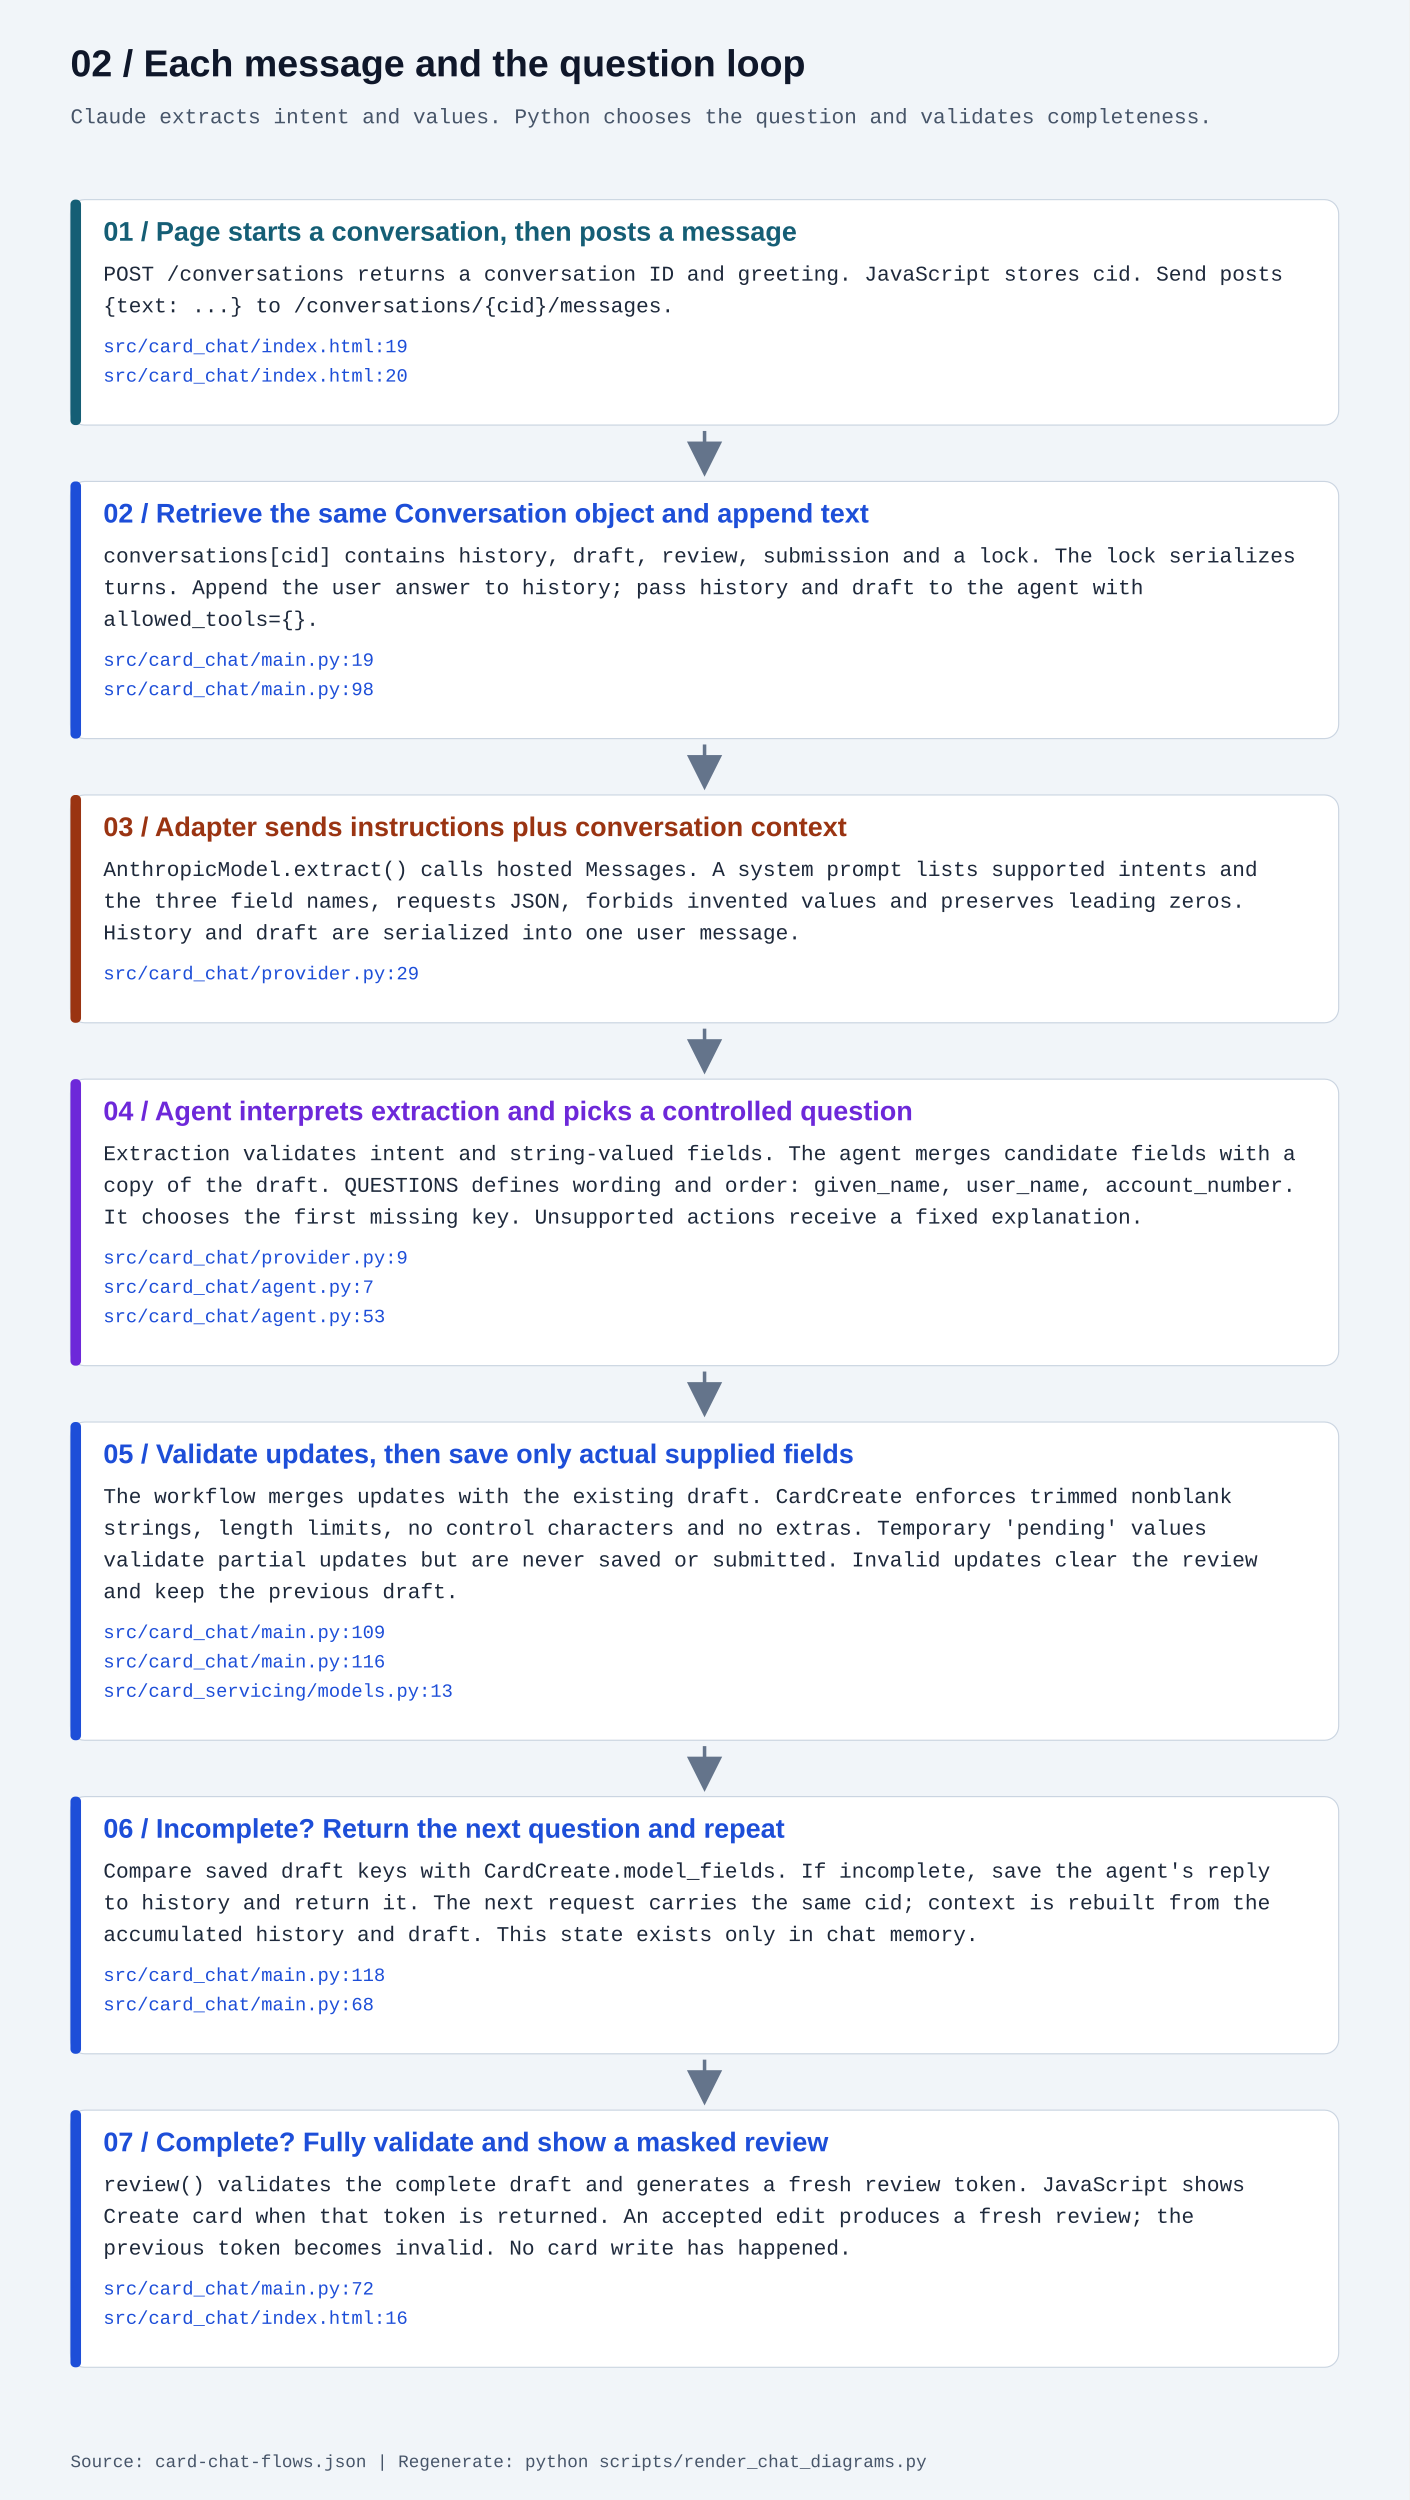
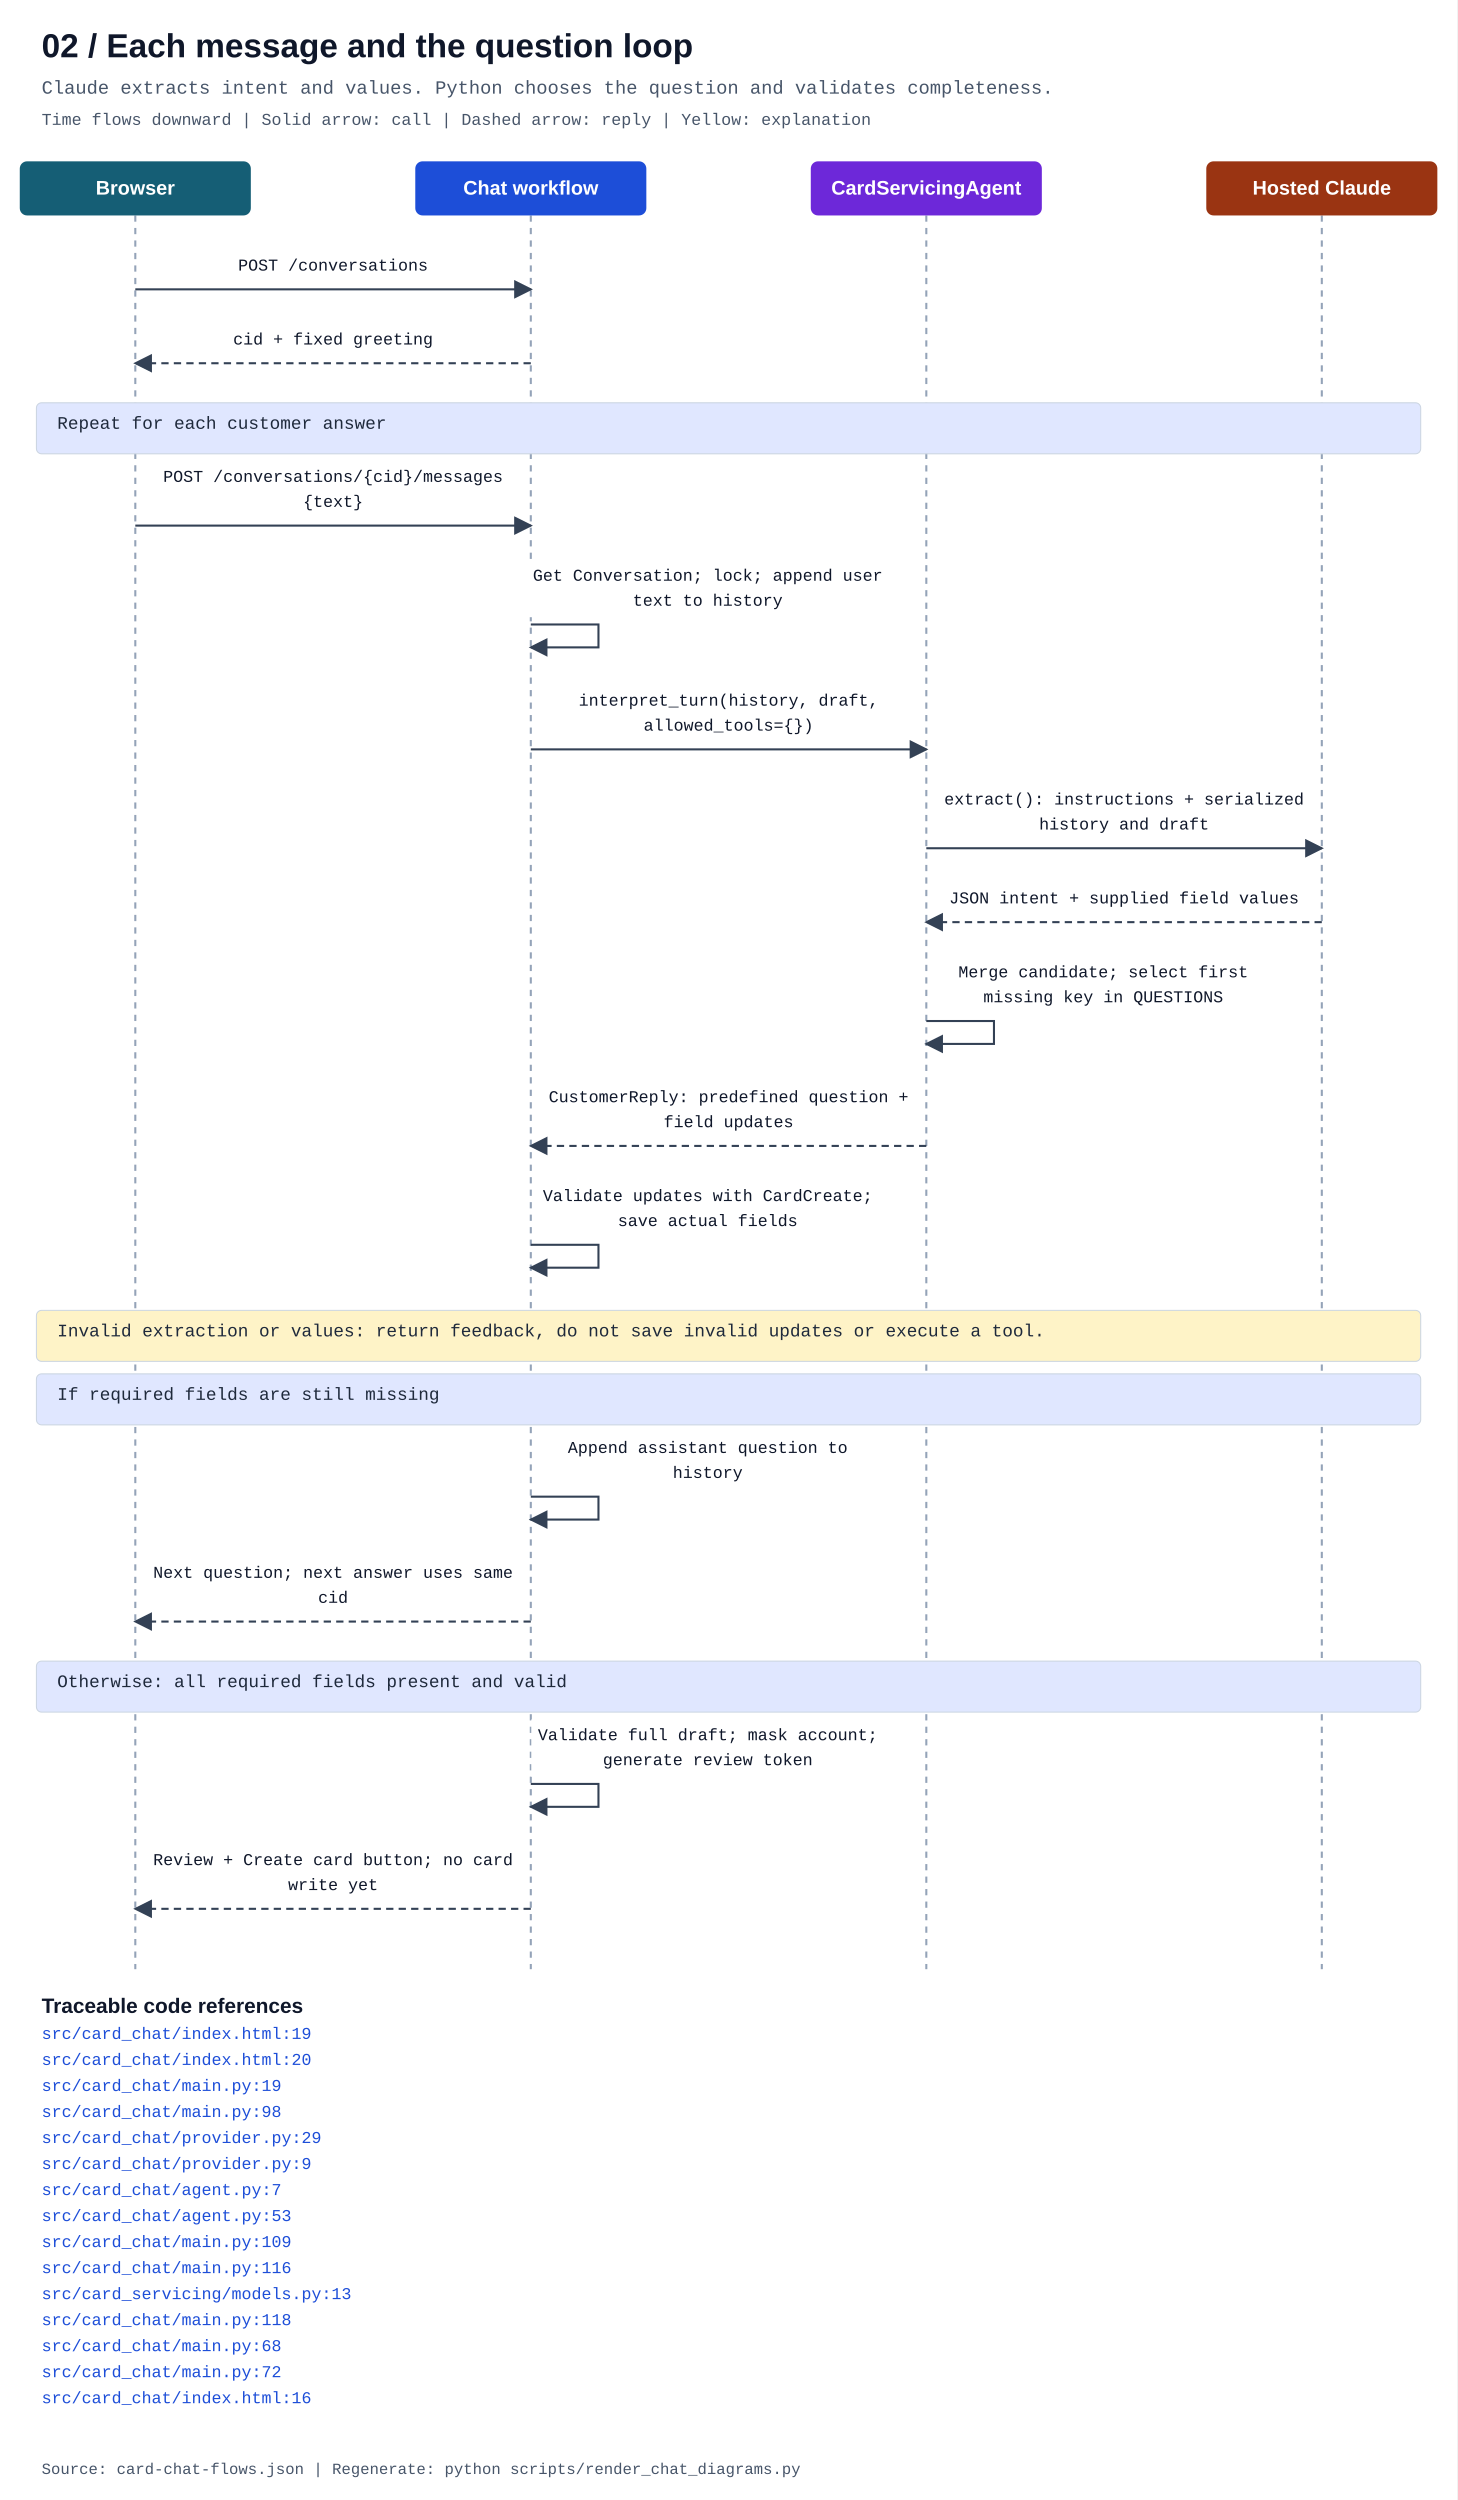
- <svg xmlns="http://www.w3.org/2000/svg" width="1200" height="2129" viewBox="0 0 1200 2129" role="img" aria-labelledby="title description">
+ <svg xmlns="http://www.w3.org/2000/svg" width="1400" height="2402" viewBox="0 0 1400 2402" role="img" aria-labelledby="title description">
  <defs>
-     <marker id="arrow" markerWidth="10" markerHeight="10" refX="8" refY="5" orient="auto">
-       <path d="M0 0 L10 5 L0 10" fill="#64748b" />
+     <marker id="arrow" markerWidth="9" markerHeight="9" refX="8" refY="4.5" orient="auto">
+       <path d="M0 0 L9 4.5 L0 9" fill="#334155" />
    </marker>
  </defs>
  <style>text{font-family:Consolas,"Liberation Mono",monospace}.heading{font-family:Arial,sans-serif;font-weight:700}</style>
-   <rect width="1200" height="2129" fill="#f1f5f9" />
-   <text x="60" y="65" class="heading" font-size="32" fill="#0f172a">02 / Each message and the question loop</text>
-   <text x="60" y="105" font-size="18" fill="#475569">Claude extracts intent and values. Python chooses the question and validates completeness.</text>
-   <rect x="60" y="170" width="1080" height="192" rx="12" fill="white" stroke="#cbd5e1" />
-   <rect x="60" y="170" width="9" height="192" rx="4" fill="#155e75" />
-   <text x="88" y="205" class="heading" font-size="23" fill="#155e75">01 / Page starts a conversation, then posts a message</text>
-   <text x="88" y="239" font-size="18" fill="#1e293b">POST /conversations returns a conversation ID and greeting. JavaScript stores cid. Send posts</text>
-   <text x="88" y="266" font-size="18" fill="#1e293b">{text: ...} to /conversations/{cid}/messages.</text>
+   <rect width="1400" height="2402" fill="#fff" />
+   <text x="40" y="55" class="heading" font-size="32" fill="#0f172a">02 / Each message and the question loop</text>
+   <text x="40" y="90" font-size="18" fill="#475569">Claude extracts intent and values. Python chooses the question and validates completeness.</text>
+   <text x="40" y="120" font-size="16" fill="#475569">Time flows downward | Solid arrow: call | Dashed arrow: reply | Yellow: explanation</text>
+   <path d="M130.0 207 V1892" stroke="#94a3b8" stroke-width="2" stroke-dasharray="6 6" />
+   <rect x="19.0" y="155" width="222" height="52" rx="7" fill="#155e75" />
+   <text x="130.0" y="187" text-anchor="middle" class="heading" font-size="19" fill="white">Browser</text>
+   <path d="M510.0 207 V1892" stroke="#94a3b8" stroke-width="2" stroke-dasharray="6 6" />
+   <rect x="399.0" y="155" width="222" height="52" rx="7" fill="#1d4ed8" />
+   <text x="510.0" y="187" text-anchor="middle" class="heading" font-size="19" fill="white">Chat workflow</text>
+   <path d="M890.0 207 V1892" stroke="#94a3b8" stroke-width="2" stroke-dasharray="6 6" />
+   <rect x="779.0" y="155" width="222" height="52" rx="7" fill="#6d28d9" />
+   <text x="890.0" y="187" text-anchor="middle" class="heading" font-size="19" fill="white">CardServicingAgent</text>
+   <path d="M1270.0 207 V1892" stroke="#94a3b8" stroke-width="2" stroke-dasharray="6 6" />
+   <rect x="1159.0" y="155" width="222" height="52" rx="7" fill="#9a3412" />
+   <text x="1270.0" y="187" text-anchor="middle" class="heading" font-size="19" fill="white">Hosted Claude</text>
+   <rect x="221.75" y="240" width="196.5" height="31" fill="white" />
+   <text x="320.0" y="260" text-anchor="middle" font-size="16" fill="#0f172a">POST /conversations</text>
+   <path d="M130.0 278 H510.0" fill="none" stroke="#334155" stroke-width="2" marker-end="url(#arrow)" />
+   <rect x="217.0" y="311" width="206.0" height="31" fill="white" />
+   <text x="320.0" y="331" text-anchor="middle" font-size="16" fill="#0f172a">cid + fixed greeting</text>
+   <path d="M510.0 349 H130.0" fill="none" stroke="#334155" stroke-width="2" stroke-dasharray="7 5" marker-end="url(#arrow)" />
+   <rect x="35" y="387" width="1330" height="49" rx="5" fill="#e0e7ff" stroke="#cbd5e1" />
+   <text x="55" y="412" font-size="17" fill="#1e293b">Repeat for each customer answer</text>
+   <rect x="150.5" y="443" width="339.0" height="55" fill="white" />
+   <text x="320.0" y="463" text-anchor="middle" font-size="16" fill="#0f172a">POST /conversations/{cid}/messages</text>
+   <text x="320.0" y="487" text-anchor="middle" font-size="16" fill="#0f172a">{text}</text>
+   <path d="M130.0 505 H510.0" fill="none" stroke="#334155" stroke-width="2" marker-end="url(#arrow)" />
+   <rect x="505.75" y="538" width="348.5" height="55" fill="white" />
+   <text x="680.0" y="558" text-anchor="middle" font-size="16" fill="#0f172a">Get Conversation; lock; append user</text>
+   <text x="680.0" y="582" text-anchor="middle" font-size="16" fill="#0f172a">text to history</text>
+   <path d="M510.0 600 H575.0 V622 H510.0" fill="none" stroke="#334155" stroke-width="2" marker-end="url(#arrow)" />
+   <rect x="549.5" y="658" width="301.0" height="55" fill="white" />
+   <text x="700.0" y="678" text-anchor="middle" font-size="16" fill="#0f172a">interpret_turn(history, draft,</text>
+   <text x="700.0" y="702" text-anchor="middle" font-size="16" fill="#0f172a">allowed_tools={})</text>
+   <path d="M510.0 720 H890.0" fill="none" stroke="#334155" stroke-width="2" marker-end="url(#arrow)" />
+   <rect x="901.0" y="753" width="358.0" height="55" fill="white" />
+   <text x="1080.0" y="773" text-anchor="middle" font-size="16" fill="#0f172a">extract(): instructions + serialized</text>
+   <text x="1080.0" y="797" text-anchor="middle" font-size="16" fill="#0f172a">history and draft</text>
+   <path d="M890.0 815 H1270.0" fill="none" stroke="#334155" stroke-width="2" marker-end="url(#arrow)" />
+   <rect x="905.75" y="848" width="348.5" height="31" fill="white" />
+   <text x="1080.0" y="868" text-anchor="middle" font-size="16" fill="#0f172a">JSON intent + supplied field values</text>
+   <path d="M1270.0 886 H890.0" fill="none" stroke="#334155" stroke-width="2" stroke-dasharray="7 5" marker-end="url(#arrow)" />
+   <rect x="914.25" y="919" width="291.5" height="55" fill="white" />
+   <text x="1060.0" y="939" text-anchor="middle" font-size="16" fill="#0f172a">Merge candidate; select first</text>
+   <text x="1060.0" y="963" text-anchor="middle" font-size="16" fill="#0f172a">missing key in QUESTIONS</text>
+   <path d="M890.0 981 H955.0 V1003 H890.0" fill="none" stroke="#334155" stroke-width="2" marker-end="url(#arrow)" />
+   <rect x="521.0" y="1039" width="358.0" height="55" fill="white" />
+   <text x="700.0" y="1059" text-anchor="middle" font-size="16" fill="#0f172a">CustomerReply: predefined question +</text>
+   <text x="700.0" y="1083" text-anchor="middle" font-size="16" fill="#0f172a">field updates</text>
+   <path d="M890.0 1101 H510.0" fill="none" stroke="#334155" stroke-width="2" stroke-dasharray="7 5" marker-end="url(#arrow)" />
+   <rect x="515.25" y="1134" width="329.5" height="55" fill="white" />
+   <text x="680.0" y="1154" text-anchor="middle" font-size="16" fill="#0f172a">Validate updates with CardCreate;</text>
+   <text x="680.0" y="1178" text-anchor="middle" font-size="16" fill="#0f172a">save actual fields</text>
+   <path d="M510.0 1196 H575.0 V1218 H510.0" fill="none" stroke="#334155" stroke-width="2" marker-end="url(#arrow)" />
+   <rect x="35" y="1259" width="1330" height="49" rx="5" fill="#fef3c7" stroke="#cbd5e1" />
+   <text x="55" y="1284" font-size="17" fill="#1e293b">Invalid extraction or values: return feedback, do not save invalid updates or execute a tool.</text>
+   <rect x="35" y="1320" width="1330" height="49" rx="5" fill="#e0e7ff" stroke="#cbd5e1" />
+   <text x="55" y="1345" font-size="17" fill="#1e293b">If required fields are still missing</text>
+   <rect x="539.0" y="1376" width="282.0" height="55" fill="white" />
+   <text x="680.0" y="1396" text-anchor="middle" font-size="16" fill="#0f172a">Append assistant question to</text>
+   <text x="680.0" y="1420" text-anchor="middle" font-size="16" fill="#0f172a">history</text>
+   <path d="M510.0 1438 H575.0 V1460 H510.0" fill="none" stroke="#334155" stroke-width="2" marker-end="url(#arrow)" />
+   <rect x="141.0" y="1496" width="358.0" height="55" fill="white" />
+   <text x="320.0" y="1516" text-anchor="middle" font-size="16" fill="#0f172a">Next question; next answer uses same</text>
+   <text x="320.0" y="1540" text-anchor="middle" font-size="16" fill="#0f172a">cid</text>
+   <path d="M510.0 1558 H130.0" fill="none" stroke="#334155" stroke-width="2" stroke-dasharray="7 5" marker-end="url(#arrow)" />
+   <rect x="35" y="1596" width="1330" height="49" rx="5" fill="#e0e7ff" stroke="#cbd5e1" />
+   <text x="55" y="1621" font-size="17" fill="#1e293b">Otherwise: all required fields present and valid</text>
+   <rect x="510.5" y="1652" width="339.0" height="55" fill="white" />
+   <text x="680.0" y="1672" text-anchor="middle" font-size="16" fill="#0f172a">Validate full draft; mask account;</text>
+   <text x="680.0" y="1696" text-anchor="middle" font-size="16" fill="#0f172a">generate review token</text>
+   <path d="M510.0 1714 H575.0 V1736 H510.0" fill="none" stroke="#334155" stroke-width="2" marker-end="url(#arrow)" />
+   <rect x="141.0" y="1772" width="358.0" height="55" fill="white" />
+   <text x="320.0" y="1792" text-anchor="middle" font-size="16" fill="#0f172a">Review + Create card button; no card</text>
+   <text x="320.0" y="1816" text-anchor="middle" font-size="16" fill="#0f172a">write yet</text>
+   <path d="M510.0 1834 H130.0" fill="none" stroke="#334155" stroke-width="2" stroke-dasharray="7 5" marker-end="url(#arrow)" />
+   <text x="40" y="1934" class="heading" font-size="20" fill="#0f172a">Traceable code references</text>
  <a href="../../src/card_chat/index.html">
-     <text x="88" y="300" font-size="16" fill="#1d4ed8">src/card_chat/index.html:19</text>
+     <text x="40" y="1959" font-size="16" fill="#1d4ed8">src/card_chat/index.html:19</text>
  </a>
  <a href="../../src/card_chat/index.html">
-     <text x="88" y="325" font-size="16" fill="#1d4ed8">src/card_chat/index.html:20</text>
-   </a>
-   <path d="M600 367 V400" stroke="#64748b" stroke-width="3" marker-end="url(#arrow)" />
-   <rect x="60" y="410" width="1080" height="219" rx="12" fill="white" stroke="#cbd5e1" />
-   <rect x="60" y="410" width="9" height="219" rx="4" fill="#1d4ed8" />
-   <text x="88" y="445" class="heading" font-size="23" fill="#1d4ed8">02 / Retrieve the same Conversation object and append text</text>
-   <text x="88" y="479" font-size="18" fill="#1e293b">conversations[cid] contains history, draft, review, submission and a lock. The lock serializes</text>
-   <text x="88" y="506" font-size="18" fill="#1e293b">turns. Append the user answer to history; pass history and draft to the agent with</text>
-   <text x="88" y="533" font-size="18" fill="#1e293b">allowed_tools={}.</text>
-   <a href="../../src/card_chat/main.py">
-     <text x="88" y="567" font-size="16" fill="#1d4ed8">src/card_chat/main.py:19</text>
+     <text x="40" y="1984" font-size="16" fill="#1d4ed8">src/card_chat/index.html:20</text>
  </a>
  <a href="../../src/card_chat/main.py">
-     <text x="88" y="592" font-size="16" fill="#1d4ed8">src/card_chat/main.py:98</text>
+     <text x="40" y="2009" font-size="16" fill="#1d4ed8">src/card_chat/main.py:19</text>
  </a>
-   <path d="M600 634 V667" stroke="#64748b" stroke-width="3" marker-end="url(#arrow)" />
-   <rect x="60" y="677" width="1080" height="194" rx="12" fill="white" stroke="#cbd5e1" />
-   <rect x="60" y="677" width="9" height="194" rx="4" fill="#9a3412" />
-   <text x="88" y="712" class="heading" font-size="23" fill="#9a3412">03 / Adapter sends instructions plus conversation context</text>
-   <text x="88" y="746" font-size="18" fill="#1e293b">AnthropicModel.extract() calls hosted Messages. A system prompt lists supported intents and</text>
-   <text x="88" y="773" font-size="18" fill="#1e293b">the three field names, requests JSON, forbids invented values and preserves leading zeros.</text>
-   <text x="88" y="800" font-size="18" fill="#1e293b">History and draft are serialized into one user message.</text>
+   <a href="../../src/card_chat/main.py">
+     <text x="40" y="2034" font-size="16" fill="#1d4ed8">src/card_chat/main.py:98</text>
+   </a>
  <a href="../../src/card_chat/provider.py">
-     <text x="88" y="834" font-size="16" fill="#1d4ed8">src/card_chat/provider.py:29</text>
+     <text x="40" y="2059" font-size="16" fill="#1d4ed8">src/card_chat/provider.py:29</text>
  </a>
-   <path d="M600 876 V909" stroke="#64748b" stroke-width="3" marker-end="url(#arrow)" />
-   <rect x="60" y="919" width="1080" height="244" rx="12" fill="white" stroke="#cbd5e1" />
-   <rect x="60" y="919" width="9" height="244" rx="4" fill="#6d28d9" />
-   <text x="88" y="954" class="heading" font-size="23" fill="#6d28d9">04 / Agent interprets extraction and picks a controlled question</text>
-   <text x="88" y="988" font-size="18" fill="#1e293b">Extraction validates intent and string-valued fields. The agent merges candidate fields with a</text>
-   <text x="88" y="1015" font-size="18" fill="#1e293b">copy of the draft. QUESTIONS defines wording and order: given_name, user_name, account_number.</text>
-   <text x="88" y="1042" font-size="18" fill="#1e293b">It chooses the first missing key. Unsupported actions receive a fixed explanation.</text>
  <a href="../../src/card_chat/provider.py">
-     <text x="88" y="1076" font-size="16" fill="#1d4ed8">src/card_chat/provider.py:9</text>
+     <text x="40" y="2084" font-size="16" fill="#1d4ed8">src/card_chat/provider.py:9</text>
  </a>
  <a href="../../src/card_chat/agent.py">
-     <text x="88" y="1101" font-size="16" fill="#1d4ed8">src/card_chat/agent.py:7</text>
+     <text x="40" y="2109" font-size="16" fill="#1d4ed8">src/card_chat/agent.py:7</text>
  </a>
  <a href="../../src/card_chat/agent.py">
-     <text x="88" y="1126" font-size="16" fill="#1d4ed8">src/card_chat/agent.py:53</text>
-   </a>
-   <path d="M600 1168 V1201" stroke="#64748b" stroke-width="3" marker-end="url(#arrow)" />
-   <rect x="60" y="1211" width="1080" height="271" rx="12" fill="white" stroke="#cbd5e1" />
-   <rect x="60" y="1211" width="9" height="271" rx="4" fill="#1d4ed8" />
-   <text x="88" y="1246" class="heading" font-size="23" fill="#1d4ed8">05 / Validate updates, then save only actual supplied fields</text>
-   <text x="88" y="1280" font-size="18" fill="#1e293b">The workflow merges updates with the existing draft. CardCreate enforces trimmed nonblank</text>
-   <text x="88" y="1307" font-size="18" fill="#1e293b">strings, length limits, no control characters and no extras. Temporary 'pending' values</text>
-   <text x="88" y="1334" font-size="18" fill="#1e293b">validate partial updates but are never saved or submitted. Invalid updates clear the review</text>
-   <text x="88" y="1361" font-size="18" fill="#1e293b">and keep the previous draft.</text>
-   <a href="../../src/card_chat/main.py">
-     <text x="88" y="1395" font-size="16" fill="#1d4ed8">src/card_chat/main.py:109</text>
+     <text x="40" y="2134" font-size="16" fill="#1d4ed8">src/card_chat/agent.py:53</text>
  </a>
  <a href="../../src/card_chat/main.py">
-     <text x="88" y="1420" font-size="16" fill="#1d4ed8">src/card_chat/main.py:116</text>
+     <text x="40" y="2159" font-size="16" fill="#1d4ed8">src/card_chat/main.py:109</text>
+   </a>
+   <a href="../../src/card_chat/main.py">
+     <text x="40" y="2184" font-size="16" fill="#1d4ed8">src/card_chat/main.py:116</text>
  </a>
  <a href="../../src/card_servicing/models.py">
-     <text x="88" y="1445" font-size="16" fill="#1d4ed8">src/card_servicing/models.py:13</text>
-   </a>
-   <path d="M600 1487 V1520" stroke="#64748b" stroke-width="3" marker-end="url(#arrow)" />
-   <rect x="60" y="1530" width="1080" height="219" rx="12" fill="white" stroke="#cbd5e1" />
-   <rect x="60" y="1530" width="9" height="219" rx="4" fill="#1d4ed8" />
-   <text x="88" y="1565" class="heading" font-size="23" fill="#1d4ed8">06 / Incomplete? Return the next question and repeat</text>
-   <text x="88" y="1599" font-size="18" fill="#1e293b">Compare saved draft keys with CardCreate.model_fields. If incomplete, save the agent's reply</text>
-   <text x="88" y="1626" font-size="18" fill="#1e293b">to history and return it. The next request carries the same cid; context is rebuilt from the</text>
-   <text x="88" y="1653" font-size="18" fill="#1e293b">accumulated history and draft. This state exists only in chat memory.</text>
-   <a href="../../src/card_chat/main.py">
-     <text x="88" y="1687" font-size="16" fill="#1d4ed8">src/card_chat/main.py:118</text>
+     <text x="40" y="2209" font-size="16" fill="#1d4ed8">src/card_servicing/models.py:13</text>
  </a>
  <a href="../../src/card_chat/main.py">
-     <text x="88" y="1712" font-size="16" fill="#1d4ed8">src/card_chat/main.py:68</text>
+     <text x="40" y="2234" font-size="16" fill="#1d4ed8">src/card_chat/main.py:118</text>
  </a>
-   <path d="M600 1754 V1787" stroke="#64748b" stroke-width="3" marker-end="url(#arrow)" />
-   <rect x="60" y="1797" width="1080" height="219" rx="12" fill="white" stroke="#cbd5e1" />
-   <rect x="60" y="1797" width="9" height="219" rx="4" fill="#1d4ed8" />
-   <text x="88" y="1832" class="heading" font-size="23" fill="#1d4ed8">07 / Complete? Fully validate and show a masked review</text>
-   <text x="88" y="1866" font-size="18" fill="#1e293b">review() validates the complete draft and generates a fresh review token. JavaScript shows</text>
-   <text x="88" y="1893" font-size="18" fill="#1e293b">Create card when that token is returned. An accepted edit produces a fresh review; the</text>
-   <text x="88" y="1920" font-size="18" fill="#1e293b">previous token becomes invalid. No card write has happened.</text>
  <a href="../../src/card_chat/main.py">
-     <text x="88" y="1954" font-size="16" fill="#1d4ed8">src/card_chat/main.py:72</text>
+     <text x="40" y="2259" font-size="16" fill="#1d4ed8">src/card_chat/main.py:68</text>
+   </a>
+   <a href="../../src/card_chat/main.py">
+     <text x="40" y="2284" font-size="16" fill="#1d4ed8">src/card_chat/main.py:72</text>
  </a>
  <a href="../../src/card_chat/index.html">
-     <text x="88" y="1979" font-size="16" fill="#1d4ed8">src/card_chat/index.html:16</text>
+     <text x="40" y="2309" font-size="16" fill="#1d4ed8">src/card_chat/index.html:16</text>
  </a>
-   <text x="60" y="2101" font-size="15" fill="#475569">Source: card-chat-flows.json | Regenerate: python scripts/render_chat_diagrams.py</text>
+   <text x="40" y="2377" font-size="15" fill="#475569">Source: card-chat-flows.json | Regenerate: python scripts/render_chat_diagrams.py</text>
</svg>
